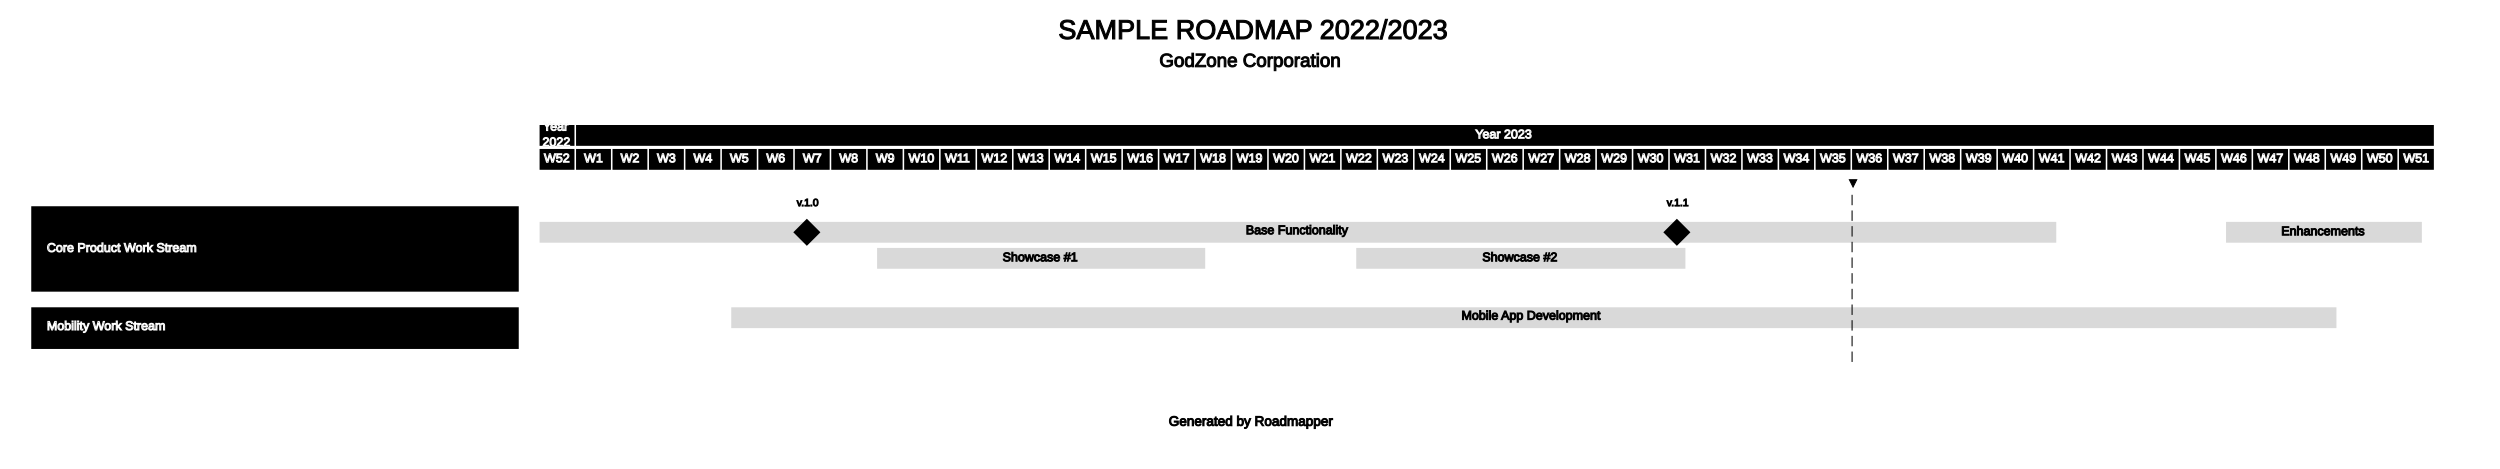
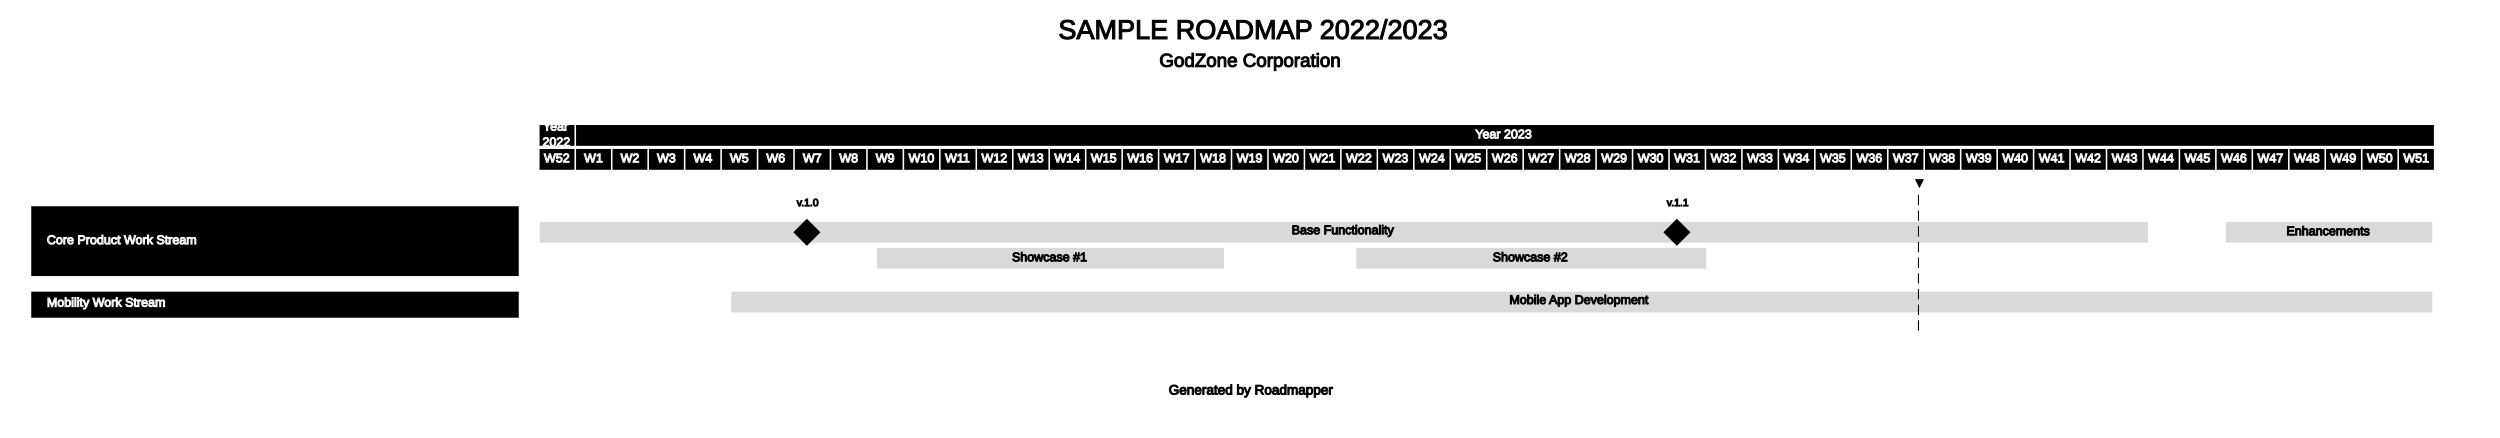
- <svg xmlns="http://www.w3.org/2000/svg" width="2400" height="450" viewBox="0 0 2400 450">
+ <svg xmlns="http://www.w3.org/2000/svg" width="2400" height="420" viewBox="0 0 2400 420">
  <defs>
</defs>
  <rect x="0" y="0" width="2400" height="1000" fill="#FFFFFF" />
  <text x="1016.0" y="30" font-size="26" text-anchor="start" dominant-baseline="middle" font-family="Arial" stroke="#000000">SAMPLE ROADMAP 2022/2023</text>
  <text x="1113.0" y="59" font-size="18" text-anchor="start" dominant-baseline="middle" font-family="Arial" stroke="#000000">GodZone Corporation</text>
  <rect x="518.0" y="120" width="33.5" height="20" fill="#000000" />
  <text x="521.25" y="117.0" font-size="12" stroke="#FFFFFF" text-anchor="start" dominant-baseline="hanging" font-family="Arial">Year</text>
  <text x="520.75" y="132.0" font-size="12" stroke="#FFFFFF" text-anchor="start" dominant-baseline="hanging" font-family="Arial">2022</text>
  <rect x="553.0" y="120" width="1783.5" height="20" fill="#000000" />
  <text x="1416.25" y="124.5" font-size="12" stroke="#FFFFFF" text-anchor="start" dominant-baseline="hanging" font-family="Arial">Year 2023</text>
  <rect x="518.0" y="143" width="33.5" height="20" fill="#000000" />
  <text x="522.25" y="147.5" font-size="12" stroke="#FFFFFF" text-anchor="start" dominant-baseline="hanging" font-family="Arial">W52</text>
  <rect x="553.0" y="143" width="33.5" height="20" fill="#000000" />
  <text x="560.75" y="147.5" font-size="12" stroke="#FFFFFF" text-anchor="start" dominant-baseline="hanging" font-family="Arial">W1</text>
  <rect x="588.0" y="143" width="33.5" height="20" fill="#000000" />
  <text x="595.75" y="147.5" font-size="12" stroke="#FFFFFF" text-anchor="start" dominant-baseline="hanging" font-family="Arial">W2</text>
  <rect x="623.0" y="143" width="33.5" height="20" fill="#000000" />
  <text x="630.75" y="147.5" font-size="12" stroke="#FFFFFF" text-anchor="start" dominant-baseline="hanging" font-family="Arial">W3</text>
  <rect x="658.0" y="143" width="33.5" height="20" fill="#000000" />
  <text x="665.75" y="147.5" font-size="12" stroke="#FFFFFF" text-anchor="start" dominant-baseline="hanging" font-family="Arial">W4</text>
  <rect x="693.0" y="143" width="33.5" height="20" fill="#000000" />
  <text x="700.75" y="147.5" font-size="12" stroke="#FFFFFF" text-anchor="start" dominant-baseline="hanging" font-family="Arial">W5</text>
  <rect x="728.0" y="143" width="33.5" height="20" fill="#000000" />
  <text x="735.75" y="147.5" font-size="12" stroke="#FFFFFF" text-anchor="start" dominant-baseline="hanging" font-family="Arial">W6</text>
  <rect x="763.0" y="143" width="33.5" height="20" fill="#000000" />
  <text x="770.75" y="147.5" font-size="12" stroke="#FFFFFF" text-anchor="start" dominant-baseline="hanging" font-family="Arial">W7</text>
  <rect x="798.0" y="143" width="33.5" height="20" fill="#000000" />
  <text x="805.75" y="147.5" font-size="12" stroke="#FFFFFF" text-anchor="start" dominant-baseline="hanging" font-family="Arial">W8</text>
  <rect x="833.0" y="143" width="33.5" height="20" fill="#000000" />
  <text x="840.75" y="147.5" font-size="12" stroke="#FFFFFF" text-anchor="start" dominant-baseline="hanging" font-family="Arial">W9</text>
  <rect x="868.0" y="143" width="33.5" height="20" fill="#000000" />
  <text x="872.25" y="147.5" font-size="12" stroke="#FFFFFF" text-anchor="start" dominant-baseline="hanging" font-family="Arial">W10</text>
  <rect x="903.0" y="143" width="33.5" height="20" fill="#000000" />
  <text x="907.25" y="147.5" font-size="12" stroke="#FFFFFF" text-anchor="start" dominant-baseline="hanging" font-family="Arial">W11</text>
  <rect x="938.0" y="143" width="33.5" height="20" fill="#000000" />
  <text x="942.25" y="147.5" font-size="12" stroke="#FFFFFF" text-anchor="start" dominant-baseline="hanging" font-family="Arial">W12</text>
  <rect x="973.0" y="143" width="33.5" height="20" fill="#000000" />
  <text x="977.25" y="147.5" font-size="12" stroke="#FFFFFF" text-anchor="start" dominant-baseline="hanging" font-family="Arial">W13</text>
  <rect x="1008.0" y="143" width="33.5" height="20" fill="#000000" />
  <text x="1012.25" y="147.5" font-size="12" stroke="#FFFFFF" text-anchor="start" dominant-baseline="hanging" font-family="Arial">W14</text>
  <rect x="1043.0" y="143" width="33.5" height="20" fill="#000000" />
  <text x="1047.25" y="147.5" font-size="12" stroke="#FFFFFF" text-anchor="start" dominant-baseline="hanging" font-family="Arial">W15</text>
  <rect x="1078.0" y="143" width="33.5" height="20" fill="#000000" />
  <text x="1082.25" y="147.5" font-size="12" stroke="#FFFFFF" text-anchor="start" dominant-baseline="hanging" font-family="Arial">W16</text>
  <rect x="1113.0" y="143" width="33.5" height="20" fill="#000000" />
  <text x="1117.25" y="147.5" font-size="12" stroke="#FFFFFF" text-anchor="start" dominant-baseline="hanging" font-family="Arial">W17</text>
  <rect x="1148.0" y="143" width="33.5" height="20" fill="#000000" />
  <text x="1152.25" y="147.5" font-size="12" stroke="#FFFFFF" text-anchor="start" dominant-baseline="hanging" font-family="Arial">W18</text>
  <rect x="1183.0" y="143" width="33.5" height="20" fill="#000000" />
  <text x="1187.25" y="147.5" font-size="12" stroke="#FFFFFF" text-anchor="start" dominant-baseline="hanging" font-family="Arial">W19</text>
  <rect x="1218.0" y="143" width="33.5" height="20" fill="#000000" />
  <text x="1222.25" y="147.5" font-size="12" stroke="#FFFFFF" text-anchor="start" dominant-baseline="hanging" font-family="Arial">W20</text>
  <rect x="1253.0" y="143" width="33.5" height="20" fill="#000000" />
  <text x="1257.25" y="147.5" font-size="12" stroke="#FFFFFF" text-anchor="start" dominant-baseline="hanging" font-family="Arial">W21</text>
  <rect x="1288.0" y="143" width="33.5" height="20" fill="#000000" />
  <text x="1292.25" y="147.5" font-size="12" stroke="#FFFFFF" text-anchor="start" dominant-baseline="hanging" font-family="Arial">W22</text>
  <rect x="1323.0" y="143" width="33.5" height="20" fill="#000000" />
  <text x="1327.25" y="147.5" font-size="12" stroke="#FFFFFF" text-anchor="start" dominant-baseline="hanging" font-family="Arial">W23</text>
  <rect x="1358.0" y="143" width="33.5" height="20" fill="#000000" />
  <text x="1362.25" y="147.5" font-size="12" stroke="#FFFFFF" text-anchor="start" dominant-baseline="hanging" font-family="Arial">W24</text>
  <rect x="1393.0" y="143" width="33.5" height="20" fill="#000000" />
  <text x="1397.25" y="147.5" font-size="12" stroke="#FFFFFF" text-anchor="start" dominant-baseline="hanging" font-family="Arial">W25</text>
  <rect x="1428.0" y="143" width="33.5" height="20" fill="#000000" />
  <text x="1432.25" y="147.5" font-size="12" stroke="#FFFFFF" text-anchor="start" dominant-baseline="hanging" font-family="Arial">W26</text>
  <rect x="1463.0" y="143" width="33.5" height="20" fill="#000000" />
  <text x="1467.25" y="147.5" font-size="12" stroke="#FFFFFF" text-anchor="start" dominant-baseline="hanging" font-family="Arial">W27</text>
  <rect x="1498.0" y="143" width="33.5" height="20" fill="#000000" />
  <text x="1502.25" y="147.5" font-size="12" stroke="#FFFFFF" text-anchor="start" dominant-baseline="hanging" font-family="Arial">W28</text>
  <rect x="1533.0" y="143" width="33.5" height="20" fill="#000000" />
  <text x="1537.25" y="147.5" font-size="12" stroke="#FFFFFF" text-anchor="start" dominant-baseline="hanging" font-family="Arial">W29</text>
  <rect x="1568.0" y="143" width="33.5" height="20" fill="#000000" />
  <text x="1572.25" y="147.5" font-size="12" stroke="#FFFFFF" text-anchor="start" dominant-baseline="hanging" font-family="Arial">W30</text>
  <rect x="1603.0" y="143" width="33.5" height="20" fill="#000000" />
  <text x="1607.25" y="147.5" font-size="12" stroke="#FFFFFF" text-anchor="start" dominant-baseline="hanging" font-family="Arial">W31</text>
  <rect x="1638.0" y="143" width="33.5" height="20" fill="#000000" />
  <text x="1642.25" y="147.5" font-size="12" stroke="#FFFFFF" text-anchor="start" dominant-baseline="hanging" font-family="Arial">W32</text>
  <rect x="1673.0" y="143" width="33.5" height="20" fill="#000000" />
  <text x="1677.25" y="147.5" font-size="12" stroke="#FFFFFF" text-anchor="start" dominant-baseline="hanging" font-family="Arial">W33</text>
  <rect x="1708.0" y="143" width="33.5" height="20" fill="#000000" />
  <text x="1712.25" y="147.5" font-size="12" stroke="#FFFFFF" text-anchor="start" dominant-baseline="hanging" font-family="Arial">W34</text>
  <rect x="1743.0" y="143" width="33.5" height="20" fill="#000000" />
  <text x="1747.25" y="147.5" font-size="12" stroke="#FFFFFF" text-anchor="start" dominant-baseline="hanging" font-family="Arial">W35</text>
  <rect x="1778.0" y="143" width="33.5" height="20" fill="#000000" />
  <text x="1782.25" y="147.5" font-size="12" stroke="#FFFFFF" text-anchor="start" dominant-baseline="hanging" font-family="Arial">W36</text>
  <rect x="1813.0" y="143" width="33.5" height="20" fill="#000000" />
  <text x="1817.25" y="147.5" font-size="12" stroke="#FFFFFF" text-anchor="start" dominant-baseline="hanging" font-family="Arial">W37</text>
  <rect x="1848.0" y="143" width="33.5" height="20" fill="#000000" />
  <text x="1852.25" y="147.5" font-size="12" stroke="#FFFFFF" text-anchor="start" dominant-baseline="hanging" font-family="Arial">W38</text>
  <rect x="1883.0" y="143" width="33.5" height="20" fill="#000000" />
  <text x="1887.25" y="147.5" font-size="12" stroke="#FFFFFF" text-anchor="start" dominant-baseline="hanging" font-family="Arial">W39</text>
  <rect x="1918.0" y="143" width="33.5" height="20" fill="#000000" />
  <text x="1922.25" y="147.5" font-size="12" stroke="#FFFFFF" text-anchor="start" dominant-baseline="hanging" font-family="Arial">W40</text>
  <rect x="1953.0" y="143" width="33.5" height="20" fill="#000000" />
  <text x="1957.25" y="147.5" font-size="12" stroke="#FFFFFF" text-anchor="start" dominant-baseline="hanging" font-family="Arial">W41</text>
  <rect x="1988.0" y="143" width="33.5" height="20" fill="#000000" />
  <text x="1992.25" y="147.5" font-size="12" stroke="#FFFFFF" text-anchor="start" dominant-baseline="hanging" font-family="Arial">W42</text>
  <rect x="2023.0" y="143" width="33.5" height="20" fill="#000000" />
  <text x="2027.25" y="147.5" font-size="12" stroke="#FFFFFF" text-anchor="start" dominant-baseline="hanging" font-family="Arial">W43</text>
  <rect x="2058.0" y="143" width="33.5" height="20" fill="#000000" />
  <text x="2062.25" y="147.5" font-size="12" stroke="#FFFFFF" text-anchor="start" dominant-baseline="hanging" font-family="Arial">W44</text>
  <rect x="2093.0" y="143" width="33.5" height="20" fill="#000000" />
  <text x="2097.25" y="147.5" font-size="12" stroke="#FFFFFF" text-anchor="start" dominant-baseline="hanging" font-family="Arial">W45</text>
  <rect x="2128.0" y="143" width="33.5" height="20" fill="#000000" />
  <text x="2132.25" y="147.5" font-size="12" stroke="#FFFFFF" text-anchor="start" dominant-baseline="hanging" font-family="Arial">W46</text>
  <rect x="2163.0" y="143" width="33.5" height="20" fill="#000000" />
  <text x="2167.25" y="147.5" font-size="12" stroke="#FFFFFF" text-anchor="start" dominant-baseline="hanging" font-family="Arial">W47</text>
  <rect x="2198.0" y="143" width="33.5" height="20" fill="#000000" />
  <text x="2202.25" y="147.5" font-size="12" stroke="#FFFFFF" text-anchor="start" dominant-baseline="hanging" font-family="Arial">W48</text>
  <rect x="2233.0" y="143" width="33.5" height="20" fill="#000000" />
  <text x="2237.25" y="147.5" font-size="12" stroke="#FFFFFF" text-anchor="start" dominant-baseline="hanging" font-family="Arial">W49</text>
  <rect x="2268.0" y="143" width="33.5" height="20" fill="#000000" />
  <text x="2272.25" y="147.5" font-size="12" stroke="#FFFFFF" text-anchor="start" dominant-baseline="hanging" font-family="Arial">W50</text>
  <rect x="2303.0" y="143" width="33.5" height="20" fill="#000000" />
  <text x="2307.25" y="147.5" font-size="12" stroke="#FFFFFF" text-anchor="start" dominant-baseline="hanging" font-family="Arial">W51</text>
-   <path d="M552.0,163 L552.0,345" width="1" fill="(230, 230, 230, 12750)" />
-   <path d="M587.0,163 L587.0,345" width="1" fill="(230, 230, 230, 12750)" />
-   <path d="M622.0,163 L622.0,345" width="1" fill="(230, 230, 230, 12750)" />
-   <path d="M657.0,163 L657.0,345" width="1" fill="(230, 230, 230, 12750)" />
-   <path d="M692.0,163 L692.0,345" width="1" fill="(230, 230, 230, 12750)" />
-   <path d="M727.0,163 L727.0,345" width="1" fill="(230, 230, 230, 12750)" />
-   <path d="M762.0,163 L762.0,345" width="1" fill="(230, 230, 230, 12750)" />
-   <path d="M797.0,163 L797.0,345" width="1" fill="(230, 230, 230, 12750)" />
-   <path d="M832.0,163 L832.0,345" width="1" fill="(230, 230, 230, 12750)" />
-   <path d="M867.0,163 L867.0,345" width="1" fill="(230, 230, 230, 12750)" />
-   <path d="M902.0,163 L902.0,345" width="1" fill="(230, 230, 230, 12750)" />
-   <path d="M937.0,163 L937.0,345" width="1" fill="(230, 230, 230, 12750)" />
-   <path d="M972.0,163 L972.0,345" width="1" fill="(230, 230, 230, 12750)" />
-   <path d="M1007.0,163 L1007.0,345" width="1" fill="(230, 230, 230, 12750)" />
-   <path d="M1042.0,163 L1042.0,345" width="1" fill="(230, 230, 230, 12750)" />
-   <path d="M1077.0,163 L1077.0,345" width="1" fill="(230, 230, 230, 12750)" />
-   <path d="M1112.0,163 L1112.0,345" width="1" fill="(230, 230, 230, 12750)" />
-   <path d="M1147.0,163 L1147.0,345" width="1" fill="(230, 230, 230, 12750)" />
-   <path d="M1182.0,163 L1182.0,345" width="1" fill="(230, 230, 230, 12750)" />
-   <path d="M1217.0,163 L1217.0,345" width="1" fill="(230, 230, 230, 12750)" />
-   <path d="M1252.0,163 L1252.0,345" width="1" fill="(230, 230, 230, 12750)" />
-   <path d="M1287.0,163 L1287.0,345" width="1" fill="(230, 230, 230, 12750)" />
-   <path d="M1322.0,163 L1322.0,345" width="1" fill="(230, 230, 230, 12750)" />
-   <path d="M1357.0,163 L1357.0,345" width="1" fill="(230, 230, 230, 12750)" />
-   <path d="M1392.0,163 L1392.0,345" width="1" fill="(230, 230, 230, 12750)" />
-   <path d="M1427.0,163 L1427.0,345" width="1" fill="(230, 230, 230, 12750)" />
-   <path d="M1462.0,163 L1462.0,345" width="1" fill="(230, 230, 230, 12750)" />
-   <path d="M1497.0,163 L1497.0,345" width="1" fill="(230, 230, 230, 12750)" />
-   <path d="M1532.0,163 L1532.0,345" width="1" fill="(230, 230, 230, 12750)" />
-   <path d="M1567.0,163 L1567.0,345" width="1" fill="(230, 230, 230, 12750)" />
-   <path d="M1602.0,163 L1602.0,345" width="1" fill="(230, 230, 230, 12750)" />
-   <path d="M1637.0,163 L1637.0,345" width="1" fill="(230, 230, 230, 12750)" />
-   <path d="M1672.0,163 L1672.0,345" width="1" fill="(230, 230, 230, 12750)" />
-   <path d="M1707.0,163 L1707.0,345" width="1" fill="(230, 230, 230, 12750)" />
-   <path d="M1742.0,163 L1742.0,345" width="1" fill="(230, 230, 230, 12750)" />
-   <path d="M1777.0,163 L1777.0,345" width="1" fill="(230, 230, 230, 12750)" />
-   <path d="M1812.0,163 L1812.0,345" width="1" fill="(230, 230, 230, 12750)" />
-   <path d="M1847.0,163 L1847.0,345" width="1" fill="(230, 230, 230, 12750)" />
-   <path d="M1882.0,163 L1882.0,345" width="1" fill="(230, 230, 230, 12750)" />
-   <path d="M1917.0,163 L1917.0,345" width="1" fill="(230, 230, 230, 12750)" />
-   <path d="M1952.0,163 L1952.0,345" width="1" fill="(230, 230, 230, 12750)" />
-   <path d="M1987.0,163 L1987.0,345" width="1" fill="(230, 230, 230, 12750)" />
-   <path d="M2022.0,163 L2022.0,345" width="1" fill="(230, 230, 230, 12750)" />
-   <path d="M2057.0,163 L2057.0,345" width="1" fill="(230, 230, 230, 12750)" />
-   <path d="M2092.0,163 L2092.0,345" width="1" fill="(230, 230, 230, 12750)" />
-   <path d="M2127.0,163 L2127.0,345" width="1" fill="(230, 230, 230, 12750)" />
-   <path d="M2162.0,163 L2162.0,345" width="1" fill="(230, 230, 230, 12750)" />
-   <path d="M2197.0,163 L2197.0,345" width="1" fill="(230, 230, 230, 12750)" />
-   <path d="M2232.0,163 L2232.0,345" width="1" fill="(230, 230, 230, 12750)" />
-   <path d="M2267.0,163 L2267.0,345" width="1" fill="(230, 230, 230, 12750)" />
-   <path d="M2302.0,163 L2302.0,345" width="1" fill="(230, 230, 230, 12750)" />
-   <rect x="30" y="198" width="468.0" height="82" fill="#000000" />
-   <text x="45" y="233.5" font-size="12" stroke="#FFFFFF" text-anchor="start" dominant-baseline="hanging" font-family="Arial">Core Product Work Stream</text>
-   <rect x="518" y="213" width="1456" height="20" fill="#D9D9D9" />
-   <text x="1196.0" y="216.5" font-size="12" stroke="#000000" text-anchor="start" dominant-baseline="hanging" font-family="Arial">Base Functionality</text>
-   <rect x="2137" y="213" width="188" height="20" fill="#D9D9D9" />
-   <text x="2190.0" y="217.5" font-size="12" stroke="#000000" text-anchor="start" dominant-baseline="hanging" font-family="Arial">Enhancements</text>
+   <path d="M552.0,163 L552.0,315" width="1" fill="(230, 230, 230, 12750)" />
+   <path d="M587.0,163 L587.0,315" width="1" fill="(230, 230, 230, 12750)" />
+   <path d="M622.0,163 L622.0,315" width="1" fill="(230, 230, 230, 12750)" />
+   <path d="M657.0,163 L657.0,315" width="1" fill="(230, 230, 230, 12750)" />
+   <path d="M692.0,163 L692.0,315" width="1" fill="(230, 230, 230, 12750)" />
+   <path d="M727.0,163 L727.0,315" width="1" fill="(230, 230, 230, 12750)" />
+   <path d="M762.0,163 L762.0,315" width="1" fill="(230, 230, 230, 12750)" />
+   <path d="M797.0,163 L797.0,315" width="1" fill="(230, 230, 230, 12750)" />
+   <path d="M832.0,163 L832.0,315" width="1" fill="(230, 230, 230, 12750)" />
+   <path d="M867.0,163 L867.0,315" width="1" fill="(230, 230, 230, 12750)" />
+   <path d="M902.0,163 L902.0,315" width="1" fill="(230, 230, 230, 12750)" />
+   <path d="M937.0,163 L937.0,315" width="1" fill="(230, 230, 230, 12750)" />
+   <path d="M972.0,163 L972.0,315" width="1" fill="(230, 230, 230, 12750)" />
+   <path d="M1007.0,163 L1007.0,315" width="1" fill="(230, 230, 230, 12750)" />
+   <path d="M1042.0,163 L1042.0,315" width="1" fill="(230, 230, 230, 12750)" />
+   <path d="M1077.0,163 L1077.0,315" width="1" fill="(230, 230, 230, 12750)" />
+   <path d="M1112.0,163 L1112.0,315" width="1" fill="(230, 230, 230, 12750)" />
+   <path d="M1147.0,163 L1147.0,315" width="1" fill="(230, 230, 230, 12750)" />
+   <path d="M1182.0,163 L1182.0,315" width="1" fill="(230, 230, 230, 12750)" />
+   <path d="M1217.0,163 L1217.0,315" width="1" fill="(230, 230, 230, 12750)" />
+   <path d="M1252.0,163 L1252.0,315" width="1" fill="(230, 230, 230, 12750)" />
+   <path d="M1287.0,163 L1287.0,315" width="1" fill="(230, 230, 230, 12750)" />
+   <path d="M1322.0,163 L1322.0,315" width="1" fill="(230, 230, 230, 12750)" />
+   <path d="M1357.0,163 L1357.0,315" width="1" fill="(230, 230, 230, 12750)" />
+   <path d="M1392.0,163 L1392.0,315" width="1" fill="(230, 230, 230, 12750)" />
+   <path d="M1427.0,163 L1427.0,315" width="1" fill="(230, 230, 230, 12750)" />
+   <path d="M1462.0,163 L1462.0,315" width="1" fill="(230, 230, 230, 12750)" />
+   <path d="M1497.0,163 L1497.0,315" width="1" fill="(230, 230, 230, 12750)" />
+   <path d="M1532.0,163 L1532.0,315" width="1" fill="(230, 230, 230, 12750)" />
+   <path d="M1567.0,163 L1567.0,315" width="1" fill="(230, 230, 230, 12750)" />
+   <path d="M1602.0,163 L1602.0,315" width="1" fill="(230, 230, 230, 12750)" />
+   <path d="M1637.0,163 L1637.0,315" width="1" fill="(230, 230, 230, 12750)" />
+   <path d="M1672.0,163 L1672.0,315" width="1" fill="(230, 230, 230, 12750)" />
+   <path d="M1707.0,163 L1707.0,315" width="1" fill="(230, 230, 230, 12750)" />
+   <path d="M1742.0,163 L1742.0,315" width="1" fill="(230, 230, 230, 12750)" />
+   <path d="M1777.0,163 L1777.0,315" width="1" fill="(230, 230, 230, 12750)" />
+   <path d="M1812.0,163 L1812.0,315" width="1" fill="(230, 230, 230, 12750)" />
+   <path d="M1847.0,163 L1847.0,315" width="1" fill="(230, 230, 230, 12750)" />
+   <path d="M1882.0,163 L1882.0,315" width="1" fill="(230, 230, 230, 12750)" />
+   <path d="M1917.0,163 L1917.0,315" width="1" fill="(230, 230, 230, 12750)" />
+   <path d="M1952.0,163 L1952.0,315" width="1" fill="(230, 230, 230, 12750)" />
+   <path d="M1987.0,163 L1987.0,315" width="1" fill="(230, 230, 230, 12750)" />
+   <path d="M2022.0,163 L2022.0,315" width="1" fill="(230, 230, 230, 12750)" />
+   <path d="M2057.0,163 L2057.0,315" width="1" fill="(230, 230, 230, 12750)" />
+   <path d="M2092.0,163 L2092.0,315" width="1" fill="(230, 230, 230, 12750)" />
+   <path d="M2127.0,163 L2127.0,315" width="1" fill="(230, 230, 230, 12750)" />
+   <path d="M2162.0,163 L2162.0,315" width="1" fill="(230, 230, 230, 12750)" />
+   <path d="M2197.0,163 L2197.0,315" width="1" fill="(230, 230, 230, 12750)" />
+   <path d="M2232.0,163 L2232.0,315" width="1" fill="(230, 230, 230, 12750)" />
+   <path d="M2267.0,163 L2267.0,315" width="1" fill="(230, 230, 230, 12750)" />
+   <path d="M2302.0,163 L2302.0,315" width="1" fill="(230, 230, 230, 12750)" />
+   <rect x="30" y="198" width="468.0" height="67" fill="#000000" />
+   <text x="45" y="226.0" font-size="12" stroke="#FFFFFF" text-anchor="start" dominant-baseline="hanging" font-family="Arial">Core Product Work Stream</text>
+   <rect x="518" y="213" width="1544" height="20" fill="#D9D9D9" />
+   <text x="1240.0" y="216.5" font-size="12" stroke="#000000" text-anchor="start" dominant-baseline="hanging" font-family="Arial">Base Functionality</text>
+   <rect x="2137" y="213" width="198" height="20" fill="#D9D9D9" />
+   <text x="2195.0" y="217.5" font-size="12" stroke="#000000" text-anchor="start" dominant-baseline="hanging" font-family="Arial">Enhancements</text>
  <path d="M774.571,210 L787.571,223.0 L774.571,236 L761.571,223.0" fill="#000000" />
  <text x="764.905" y="195" font-size="10" text-anchor="start" dominant-baseline="middle" font-family="Arial" stroke="#000000">v.1.0</text>
  <path d="M1609.786,210 L1622.786,223.0 L1609.786,236 L1596.786,223.0" fill="#000000" />
  <text x="1600.119" y="195" font-size="10" text-anchor="start" dominant-baseline="middle" font-family="Arial" stroke="#000000">v.1.1</text>
-   <rect x="842" y="238" width="315" height="20" fill="#D9D9D9" />
-   <text x="962.5" y="242.5" font-size="12" stroke="#000000" text-anchor="start" dominant-baseline="hanging" font-family="Arial">Showcase #1</text>
-   <rect x="1302" y="238" width="316" height="20" fill="#D9D9D9" />
-   <text x="1423.0" y="242.5" font-size="12" stroke="#000000" text-anchor="start" dominant-baseline="hanging" font-family="Arial">Showcase #2</text>
-   <rect x="30" y="295" width="468.0" height="40" fill="#000000" />
-   <text x="45" y="308.5" font-size="12" stroke="#FFFFFF" text-anchor="start" dominant-baseline="hanging" font-family="Arial">Mobility Work Stream</text>
-   <rect x="702" y="295" width="1541" height="20" fill="#D9D9D9" />
-   <text x="1403.0" y="298.5" font-size="12" stroke="#000000" text-anchor="start" dominant-baseline="hanging" font-family="Arial">Mobile App Development</text>
-   <text x="1773.0" y="176" font-size="12" text-anchor="start" dominant-baseline="middle" font-family="Arial" stroke="#000000">▼</text>
-   <path d="M1778.0,187.0 L1778.0,197.0" stroke="#000000" />
-   <path d="M1778.0,202.048 L1778.0,212.048" stroke="#000000" />
-   <path d="M1778.0,217.095 L1778.0,227.095" stroke="#000000" />
-   <path d="M1778.0,232.143 L1778.0,242.143" stroke="#000000" />
-   <path d="M1778.0,247.19 L1778.0,257.19" stroke="#000000" />
-   <path d="M1778.0,262.238 L1778.0,272.238" stroke="#000000" />
-   <path d="M1778.0,277.286 L1778.0,287.286" stroke="#000000" />
-   <path d="M1778.0,292.333 L1778.0,302.333" stroke="#000000" />
-   <path d="M1778.0,307.381 L1778.0,317.381" stroke="#000000" />
-   <path d="M1778.0,322.429 L1778.0,332.429" stroke="#000000" />
-   <path d="M1778.0,337.476 L1778.0,347.476" stroke="#000000" />
-   <text x="1122.0" y="405" font-size="13" text-anchor="start" dominant-baseline="middle" font-family="Arial" stroke="#000000">Generated by Roadmapper</text>
+   <rect x="842" y="238" width="333" height="20" fill="#D9D9D9" />
+   <text x="971.5" y="242.5" font-size="12" stroke="#000000" text-anchor="start" dominant-baseline="hanging" font-family="Arial">Showcase #1</text>
+   <rect x="1302" y="238" width="336" height="20" fill="#D9D9D9" />
+   <text x="1433.0" y="242.5" font-size="12" stroke="#000000" text-anchor="start" dominant-baseline="hanging" font-family="Arial">Showcase #2</text>
+   <rect x="30" y="280" width="468.0" height="25" fill="#000000" />
+   <text x="45" y="286.0" font-size="12" stroke="#FFFFFF" text-anchor="start" dominant-baseline="hanging" font-family="Arial">Mobility Work Stream</text>
+   <rect x="702" y="280" width="1633" height="20" fill="#D9D9D9" />
+   <text x="1449.0" y="283.5" font-size="12" stroke="#000000" text-anchor="start" dominant-baseline="hanging" font-family="Arial">Mobile App Development</text>
+   <text x="1836.714" y="176" font-size="12" text-anchor="start" dominant-baseline="middle" font-family="Arial" stroke="#000000">▼</text>
+   <path d="M1841.714,187.0 L1841.714,197.0" stroke="#000000" />
+   <path d="M1841.714,202.059 L1841.714,212.059" stroke="#000000" />
+   <path d="M1841.714,217.118 L1841.714,227.118" stroke="#000000" />
+   <path d="M1841.714,232.176 L1841.714,242.176" stroke="#000000" />
+   <path d="M1841.714,247.235 L1841.714,257.235" stroke="#000000" />
+   <path d="M1841.714,262.294 L1841.714,272.294" stroke="#000000" />
+   <path d="M1841.714,277.353 L1841.714,287.353" stroke="#000000" />
+   <path d="M1841.714,292.412 L1841.714,302.412" stroke="#000000" />
+   <path d="M1841.714,307.471 L1841.714,317.471" stroke="#000000" />
+   <text x="1122.0" y="375" font-size="13" text-anchor="start" dominant-baseline="middle" font-family="Arial" stroke="#000000">Generated by Roadmapper</text>
</svg>
